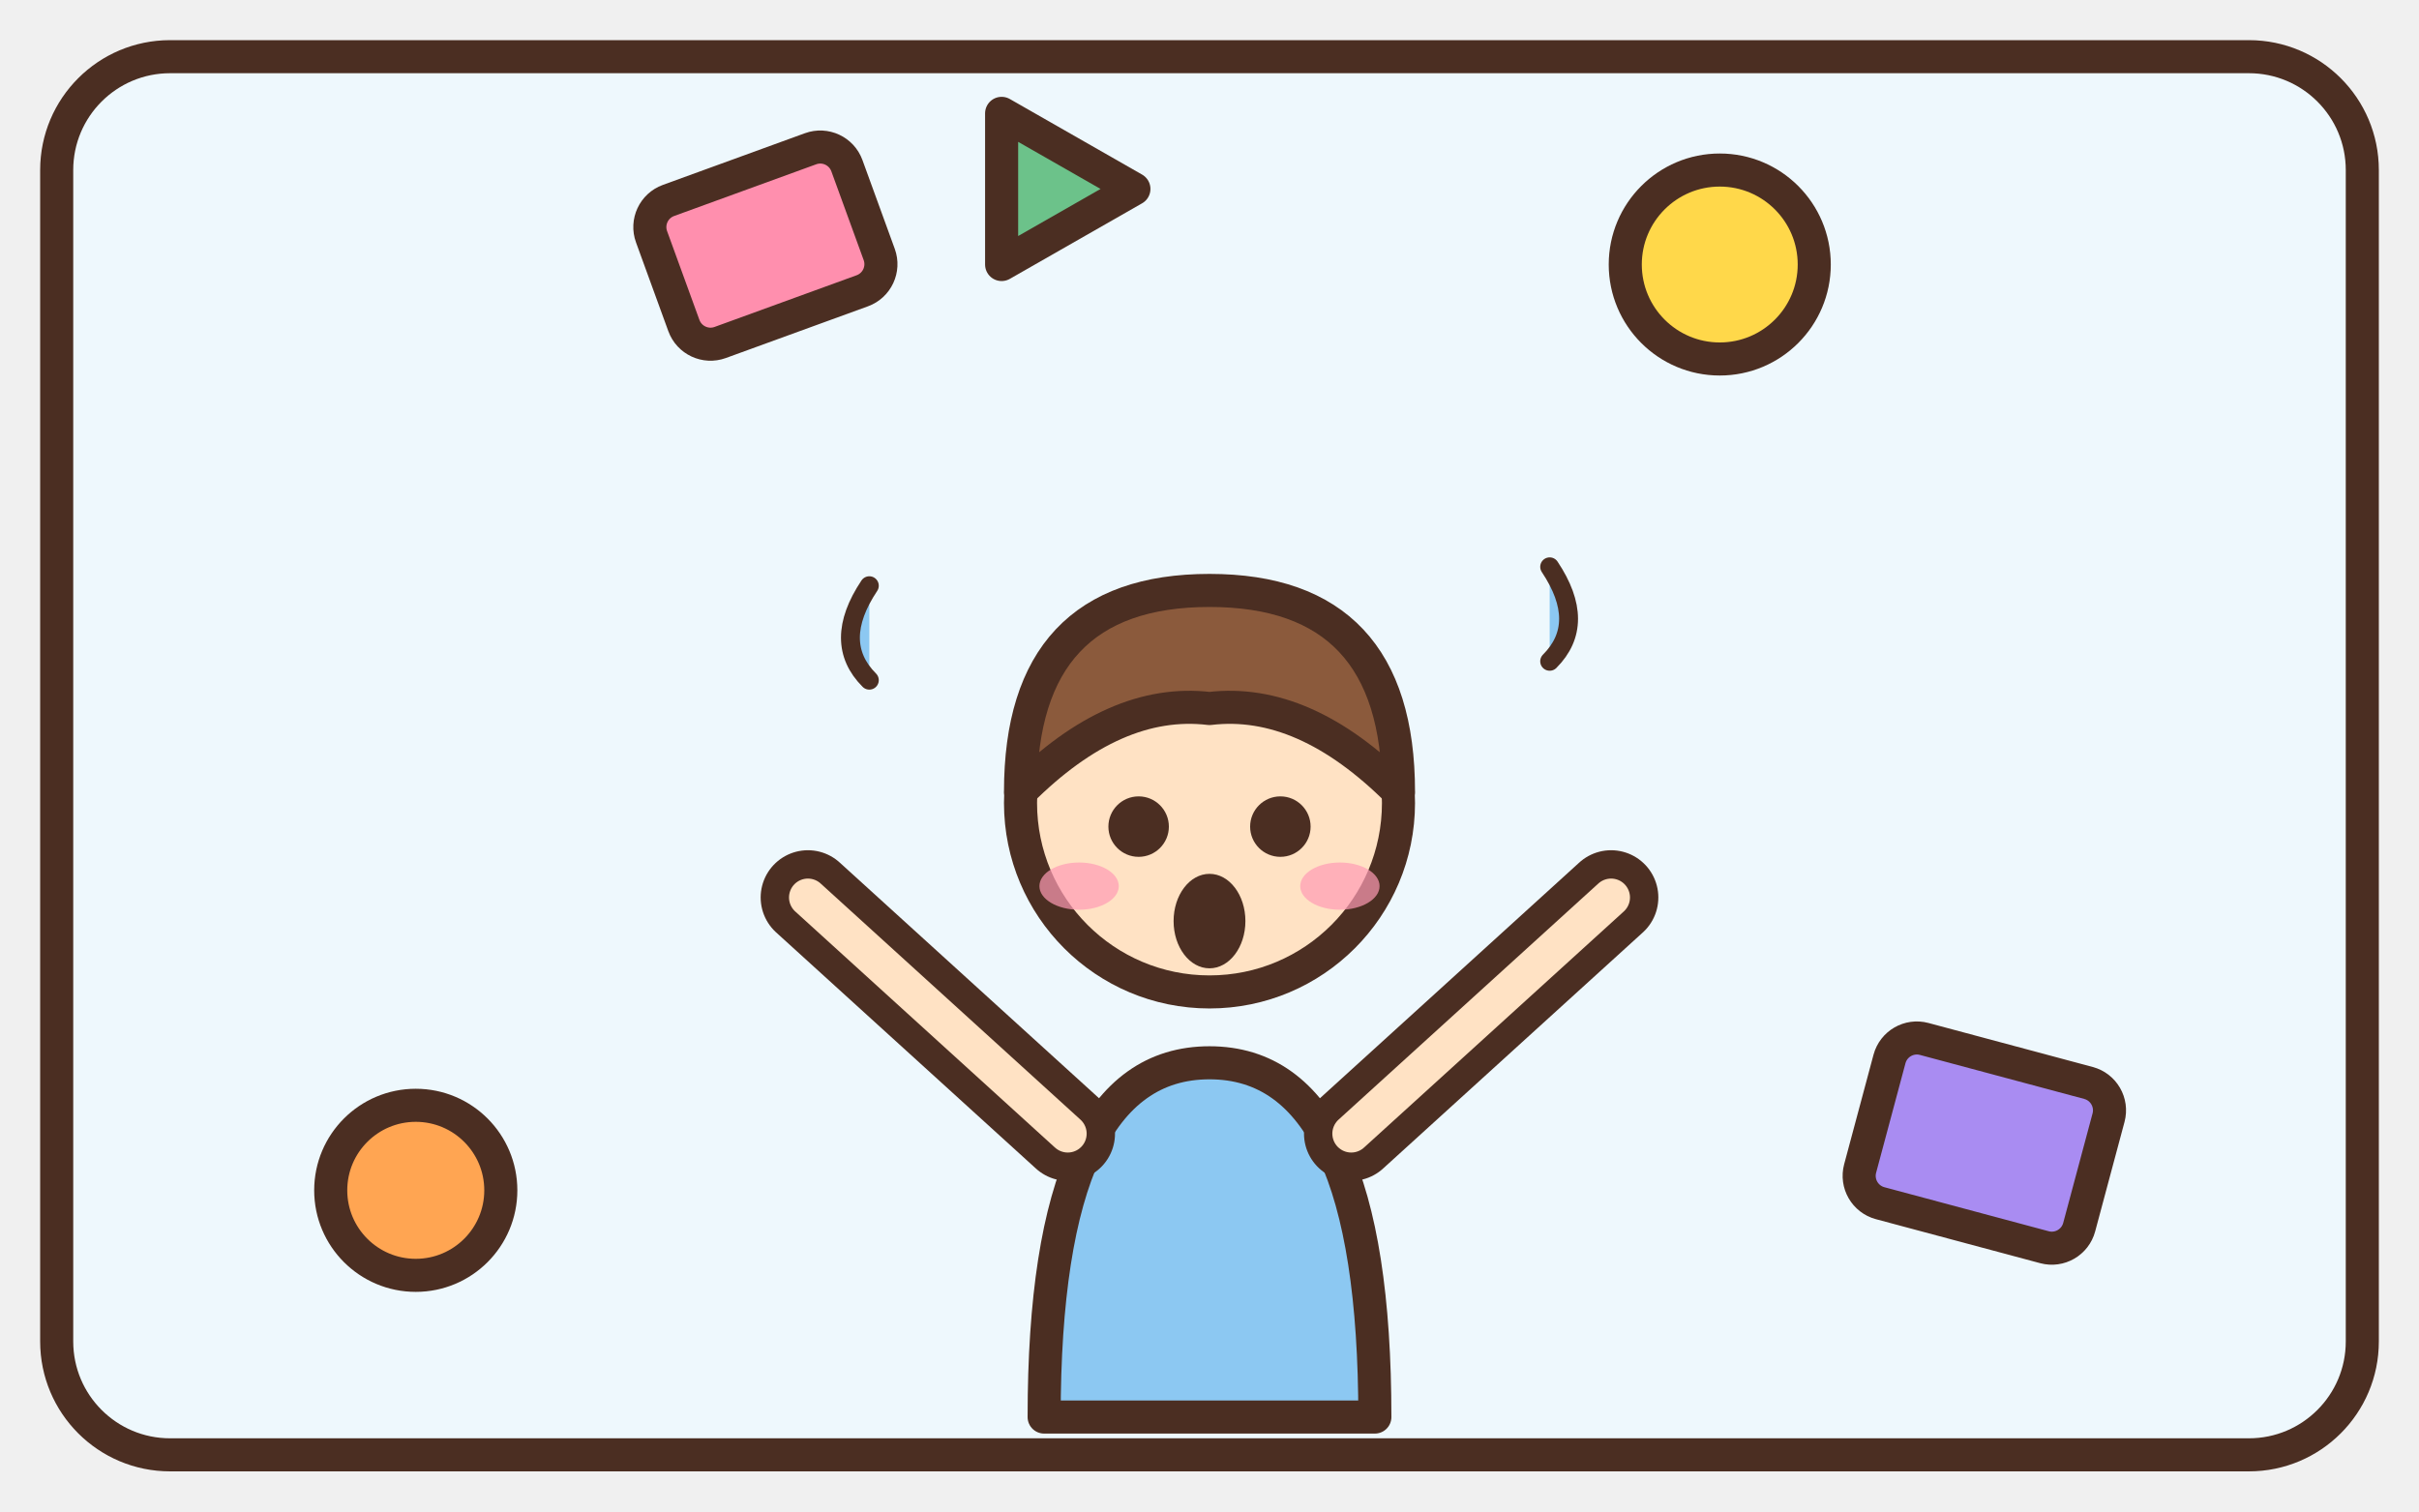
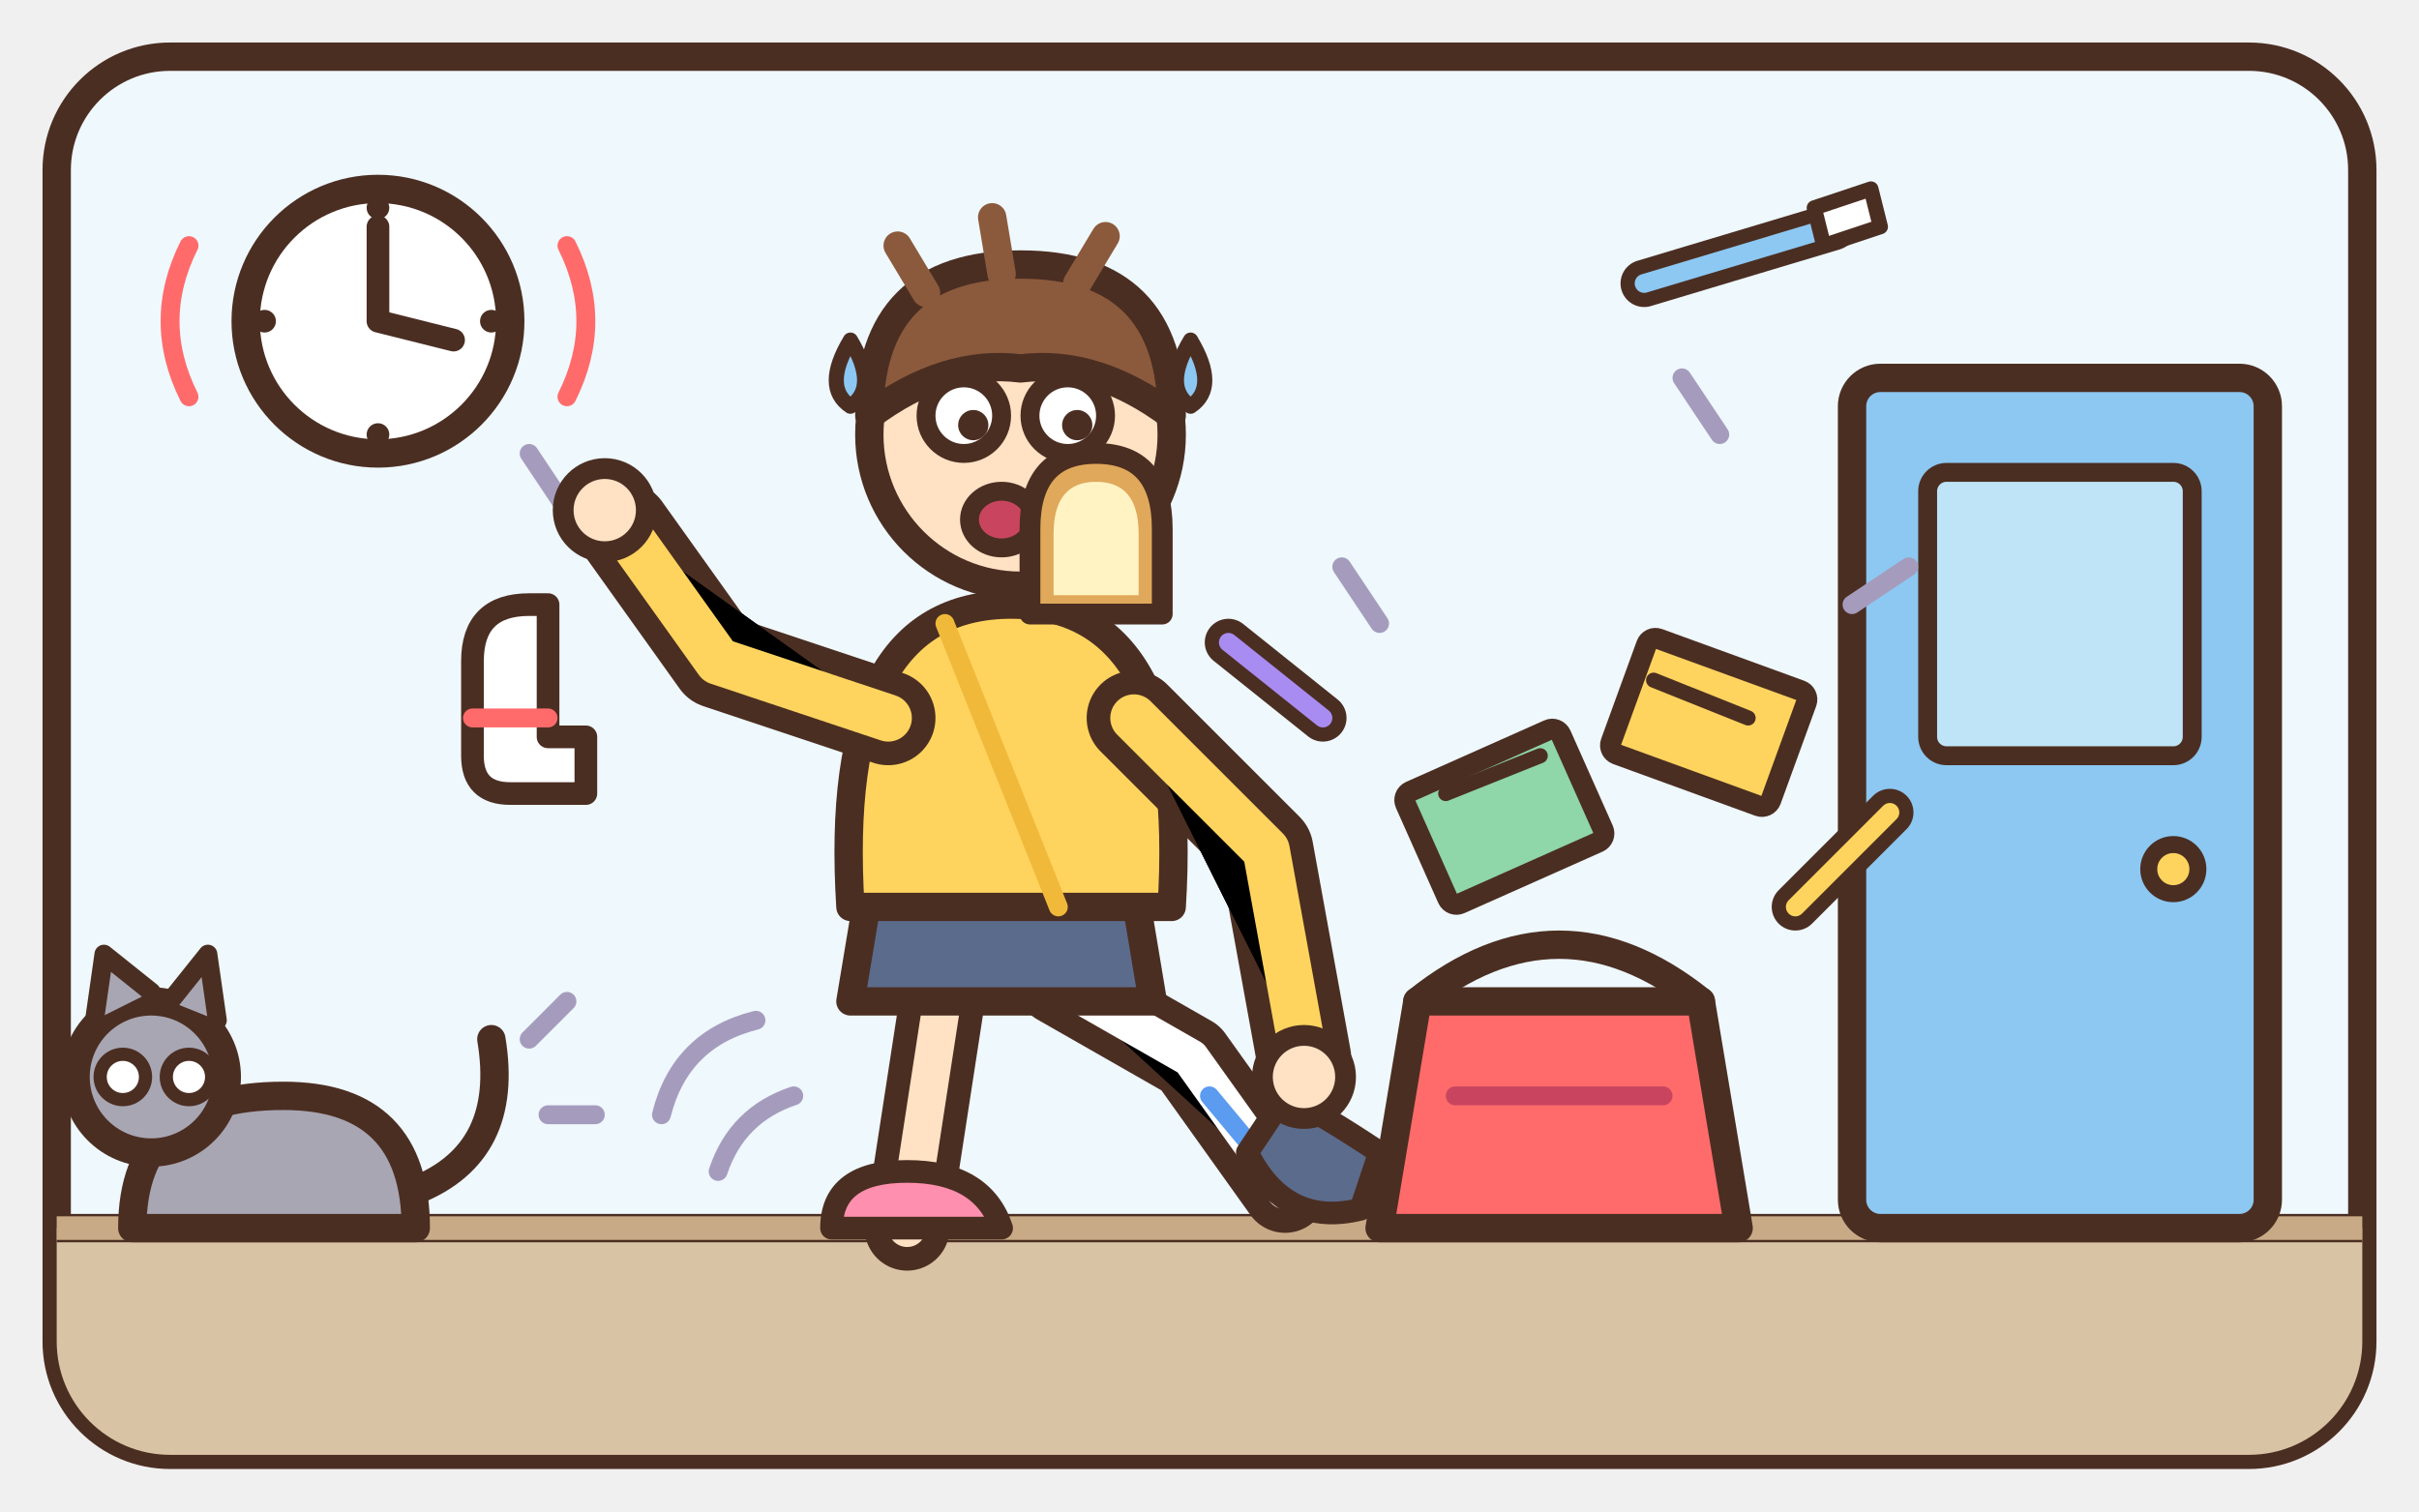
<svg xmlns="http://www.w3.org/2000/svg" viewBox="0 0 256 160">
-   <g stroke="#4b2e22" stroke-width="3.5" stroke-linejoin="round" stroke-linecap="round">
+   <defs>
+     <clipPath id="frame">
+       <rect x="6" y="6" width="244" height="148" rx="12" />
+     </clipPath>
+   </defs>
+   <g stroke="#4b2e22" stroke-width="3" stroke-linejoin="round" stroke-linecap="round">
    <rect x="6" y="6" width="244" height="148" rx="12" fill="#eef8fd" />
-     <path d="M110.5 150.0Q110.5 112.5 128.0 112.5Q145.5 112.5 145.5 150.0Z" fill="#8cc8f2" />
-     <circle cx="128" cy="85.0" r="20.0" fill="#ffe2c4" />
-     <path d="M108.0 83.8Q108.0 62.5 128.0 62.5Q148.0 62.5 148.0 83.8Q138.0 73.8 128.0 75.0Q118.0 73.8 108.0 83.8Z" fill="#8b5a3c" />
-     <g stroke="none" fill="#4b2e22">
-       <circle cx="120.5" cy="87.5" r="3.2" />
-       <circle cx="135.5" cy="87.5" r="3.2" />
+     <g clip-path="url(#frame)">
+       <path d="M0 130h256v30H0Z" fill="#d9c3a5" />
+       <path d="M0 130h256" stroke="#c8ab86" stroke-width="2.5" />
+       <rect x="196" y="40" width="44" height="90" rx="3" fill="#8cc8f2" />
+       <rect x="204" y="50" width="28" height="30" rx="2" fill="#bfe3f7" stroke-width="2" />
+       <circle cx="230" cy="92" r="2.6" fill="#ffd45e" stroke-width="1.8" />
+       <circle cx="40" cy="34" r="14" fill="#ffffff" />
+       <path d="M40 34v-10M40 34l8 2" stroke-width="2.4" />
+       <g fill="#4b2e22" stroke="none">
+         <circle cx="40" cy="22" r="1.2" />
+         <circle cx="52" cy="34" r="1.2" />
+         <circle cx="40" cy="46" r="1.2" />
+         <circle cx="28" cy="34" r="1.2" />
+       </g>
+       <g fill="none" stroke="#ff6b6b" stroke-width="2">
+         <path d="M20 26q-4 8 0 16M60 26q4 8 0 16" />
+       </g>
+       <path d="M150 106h30l4 24h-38Z" fill="#ff6b6b" />
+       <path d="M150 106q15-12 30 0" fill="none" stroke-width="3" />
+       <path d="M154 116h22" stroke="#c9455f" stroke-width="2" />
+       <g stroke-width="2.2">
+         <rect x="150" y="80" width="18" height="13" rx="1" fill="#8fd6a8" transform="rotate(-24 159 86)" />
+         <rect x="172" y="70" width="18" height="13" rx="1" fill="#ffd45e" transform="rotate(20 181 76)" />
+       </g>
+       <g fill="none" stroke-width="1.6">
+         <path d="M153 84l10-4M175 72l10 4" />
+       </g>
+       <path d="M190 96l10-10" stroke-width="5" />
+       <path d="M190 96l10-10" stroke="#ffd45e" stroke-width="2" />
+       <path d="M140 76l-10-8" stroke-width="5" />
+       <path d="M140 76l-10-8" stroke="#a98cf2" stroke-width="2" />
+       <path d="M56 64q-6 0-6 6v10q0 4 4 4h8v-6h-4v-14Z" fill="#ffffff" stroke-width="2.4" />
+       <path d="M50 76h8" stroke="#ff6b6b" stroke-width="2" />
+       <path d="M174 30l20-6" stroke-width="5" />
+       <path d="M174 30l20-6" stroke="#8cc8f2" stroke-width="2" />
+       <path d="M192 22l6-2 1 4-6 2Z" fill="#ffffff" stroke-width="1.6" />
+       <g fill="none" stroke="#a59cbd" stroke-width="2">
+         <path d="M146 66l-4-6M196 64l6-4M60 54l-4-6M178 40l4 6" />
+       </g>
+       <path d="M100 104l-4 26" stroke-width="9" />
+       <path d="M100 104l-4 26" stroke="#ffe2c4" stroke-width="4" />
+       <path d="M88 130q0-6 8-6 8 0 10 6Z" fill="#ff8fae" stroke-width="2.4" />
+       <path d="M112 104l14 8 10 14" stroke-width="9" />
+       <path d="M112 104l14 8 10 14" stroke="#ffffff" stroke-width="4" />
+       <path d="M128 116l10 12" stroke="#5b9bf0" stroke-width="2" />
+       <path d="M132 122q4 8 12 6l2-6q-6-4-10-6Z" fill="#5b6b8c" stroke-width="2.4" />
+       <path d="M92 94h28l2 12H90Z" fill="#5b6b8c" />
+       <path d="M90 96q-2-32 17-32t17 32Z" fill="#ffd45e" />
+       <path d="M100 66l12 30" fill="none" stroke="#f0b93a" stroke-width="2" />
+       <path d="M120 76l14 14 4 22" stroke-width="10" />
+       <path d="M120 76l14 14 4 22" stroke="#ffd45e" stroke-width="5" />
+       <circle cx="138" cy="114" r="4.4" fill="#ffe2c4" stroke-width="2.2" />
+       <path d="M94 76l-18-6-10-14" stroke-width="10" />
+       <path d="M94 76l-18-6-10-14" stroke="#ffd45e" stroke-width="5" />
+       <circle cx="64" cy="54" r="4.4" fill="#ffe2c4" stroke-width="2.2" />
+       <circle cx="108" cy="46" r="16" fill="#ffe2c4" />
+       <path d="M92 44q0-16 16-16t16 16q-8-6-16-5-8-1-16 5Z" fill="#8b5a3c" />
+       <g fill="none" stroke="#8b5a3c" stroke-width="3">
+         <path d="M98 31l-3-5M106 29l-1-6M114 30l3-5" />
+       </g>
+       <g fill="#ffffff" stroke-width="2">
+         <circle cx="102" cy="44" r="4" />
+         <circle cx="113" cy="44" r="4" />
+       </g>
+       <g fill="#4b2e22" stroke="none">
+         <circle cx="103" cy="45" r="1.6" />
+         <circle cx="114" cy="45" r="1.6" />
+       </g>
+       <ellipse cx="106" cy="55" rx="3.4" ry="3" fill="#c9455f" stroke-width="2" />
+       <path d="M109 56q0-8 7-8t7 8v9h-14Z" fill="#e0a85a" stroke-width="2.2" />
+       <path d="M111.5 56.5q0-5.5 4.5-5.5t4.5 5.5v6.5h-9Z" fill="#fff3c4" stroke="none" />
+       <g fill="#8cc8f2" stroke-width="1.6">
+         <path d="M126 36q-3 5 0 7 3-2 0-7Z" />
+         <path d="M90 36q-3 5 0 7 3-2 0-7Z" />
+       </g>
+       <g fill="none" stroke="#a59cbd" stroke-width="2">
+         <path d="M84 116q-6 2-8 8M80 108q-8 2-10 10" />
+       </g>
+       <path d="M14 130q0-14 16-14 14 0 14 14Z" fill="#a8a6b3" />
+       <circle cx="16" cy="114" r="8" fill="#a8a6b3" />
+       <path d="M10 108l1-7 5 4M18 106l4-5 1 7" fill="#a8a6b3" stroke-width="2" />
+       <g fill="#ffffff" stroke-width="1.4">
+         <circle cx="13" cy="114" r="2.4" />
+         <circle cx="20" cy="114" r="2.4" />
+       </g>
+       <path d="M44 126q10-4 8-16" fill="none" stroke-width="3" />
+       <g fill="none" stroke="#a59cbd" stroke-width="2">
+         <path d="M56 110l4-4M58 118h5" />
+       </g>
    </g>
-     <ellipse cx="128" cy="97.5" rx="3.8" ry="5.0" fill="#4b2e22" stroke="none" />
-     <g fill="#ff9bb5" opacity=".7" stroke="none">
-       <ellipse cx="114.2" cy="93.8" rx="4.2" ry="2.5" />
-       <ellipse cx="141.8" cy="93.8" rx="4.2" ry="2.5" />
-     </g>
-     <path d="M113.0 120.0L85.5 95.0" stroke="#4b2e22" stroke-width="10" />
-     <path d="M113.0 120.0L85.5 95.0" stroke="#ffe2c4" stroke-width="4" />
-     <path d="M143.0 120.0L170.5 95.0" stroke="#4b2e22" stroke-width="10" />
-     <path d="M143.0 120.0L170.5 95.0" stroke="#ffe2c4" stroke-width="4" />
-     <rect x="70" y="18" width="22" height="16" rx="3" fill="#ff8fae" transform="rotate(-20 81 26)" />
-     <circle cx="182" cy="28" r="10" fill="#ffd84a" />
-     <path d="M106 12l14 8-14 8Z" fill="#6cc28a" />
-     <rect x="198" y="112" width="24" height="18" rx="3" fill="#a98cf2" transform="rotate(15 210 121)" />
-     <circle cx="44" cy="126" r="9" fill="#ffa552" />
-     <path d="M164 60q4 6 0 10" fill="#8cc8f2" stroke-width="2" />
-     <path d="M92 62q-4 6 0 10" fill="#8cc8f2" stroke-width="2" />
  </g>
</svg>
